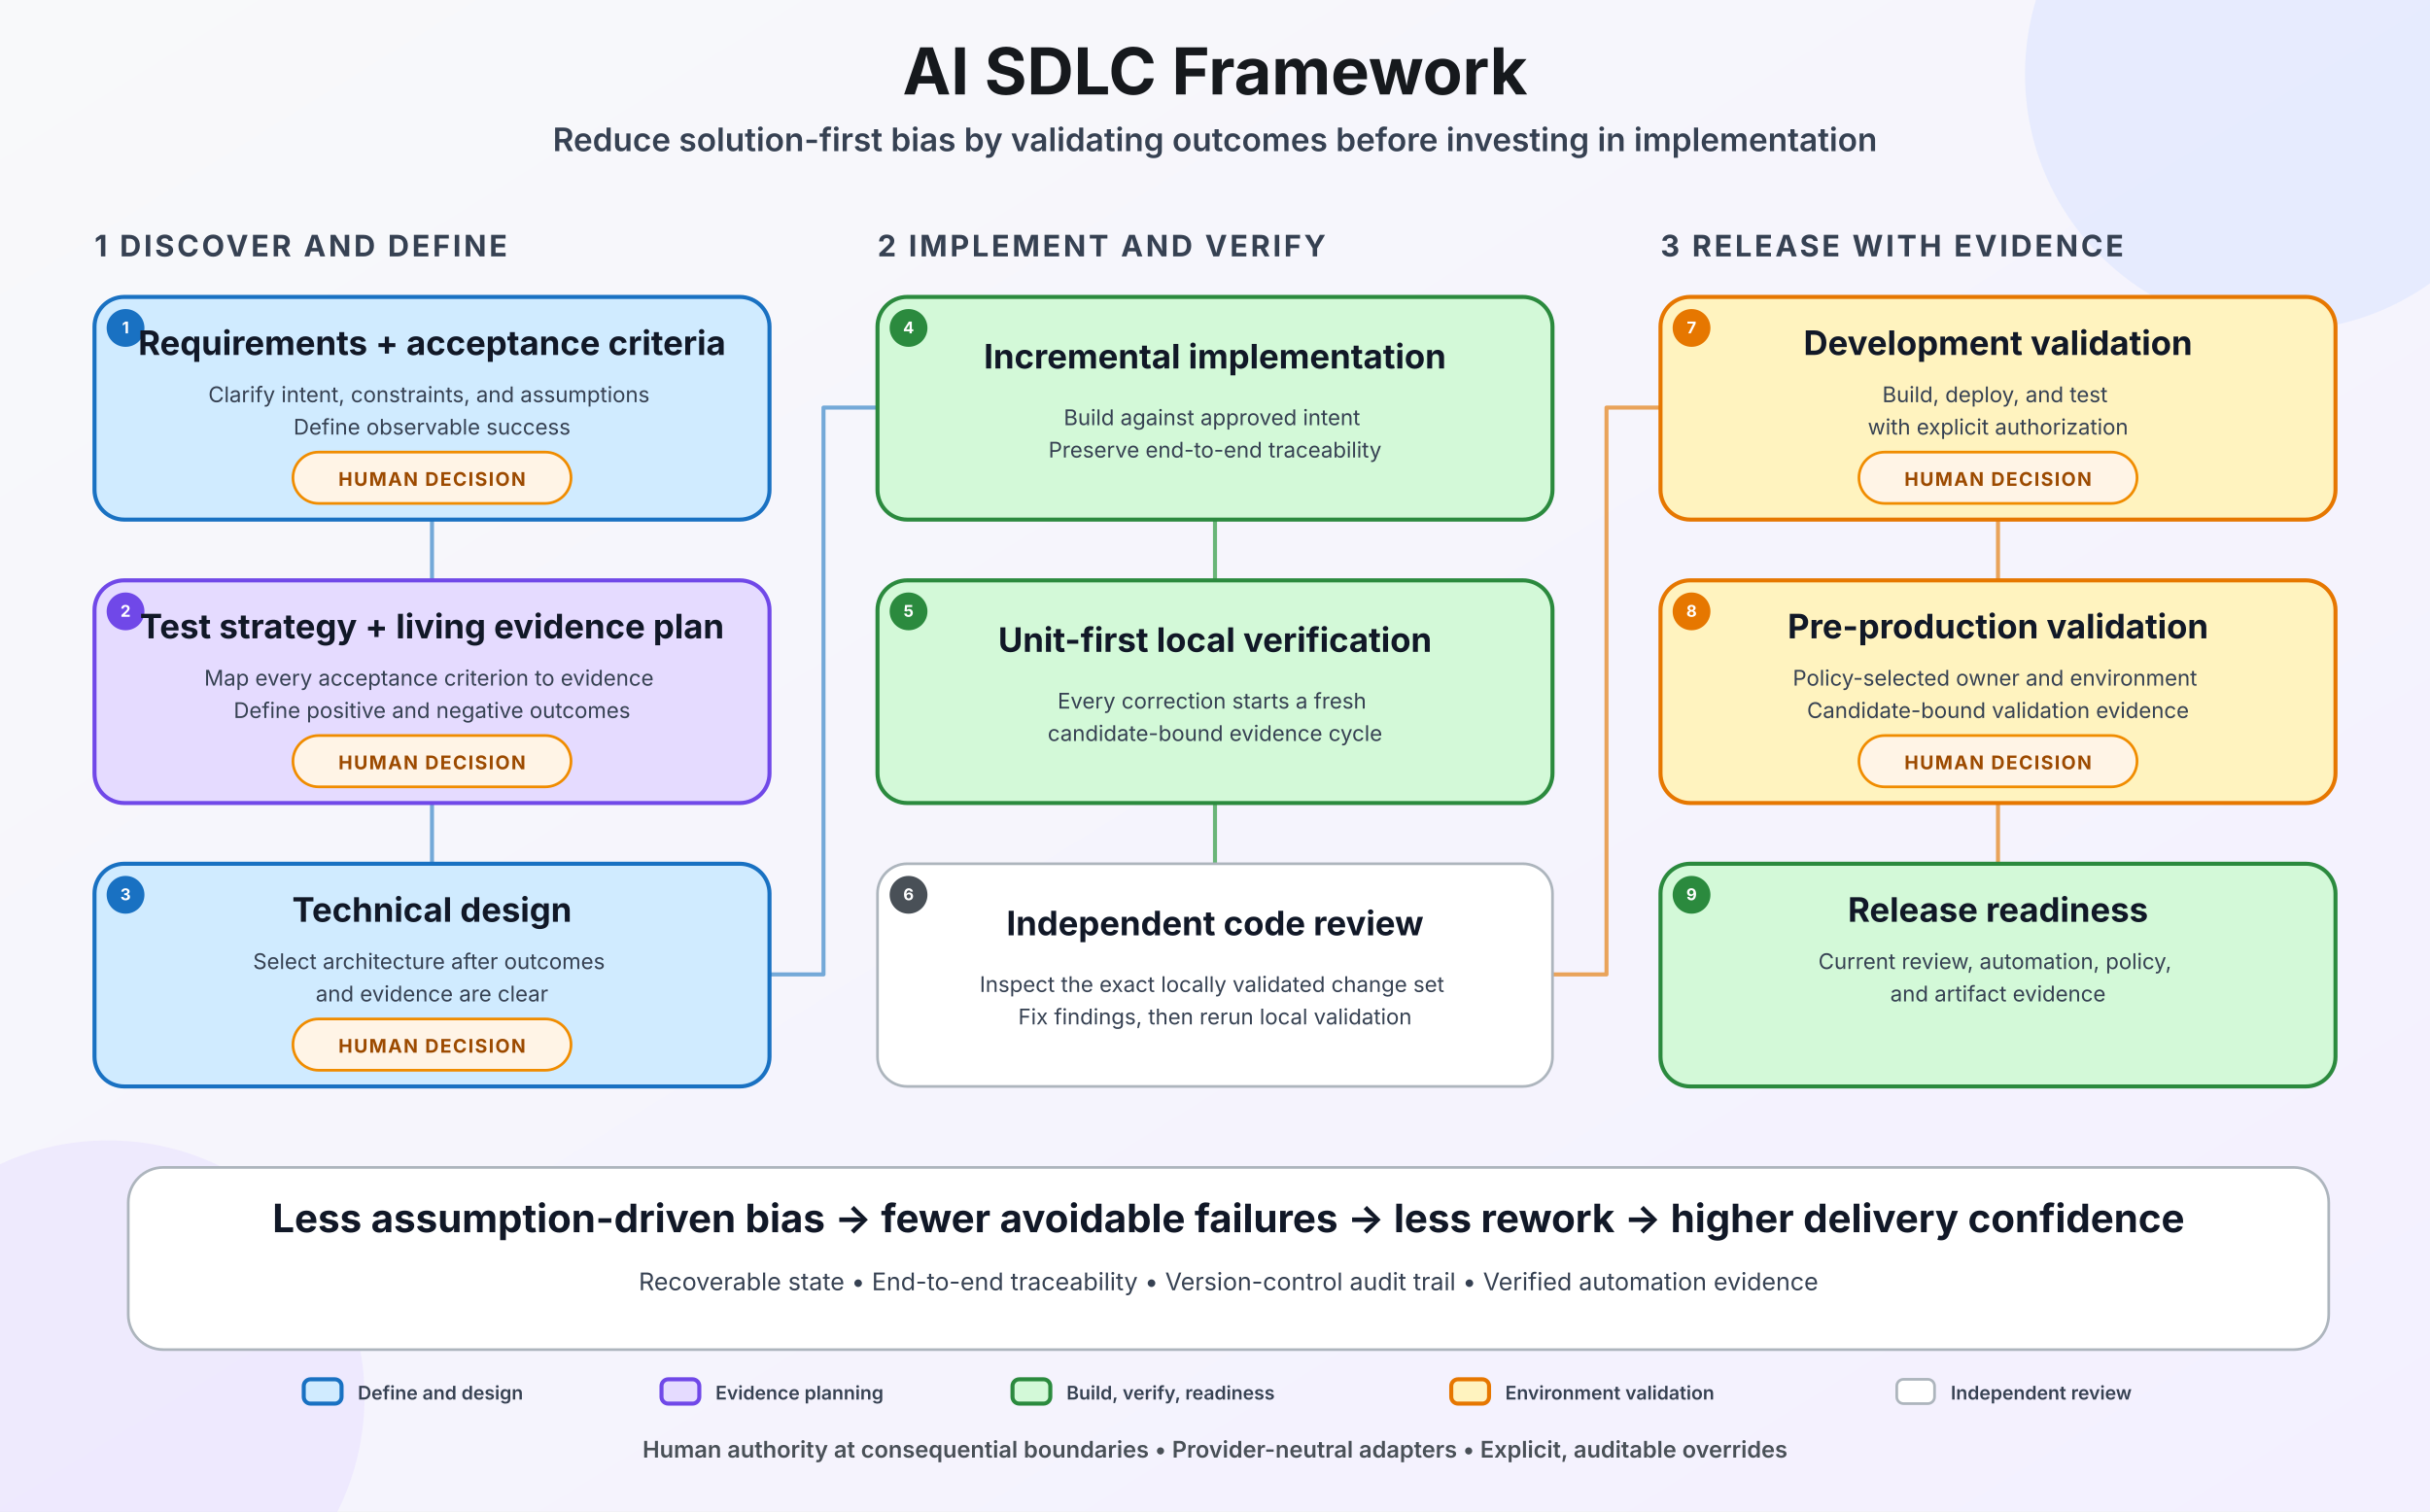
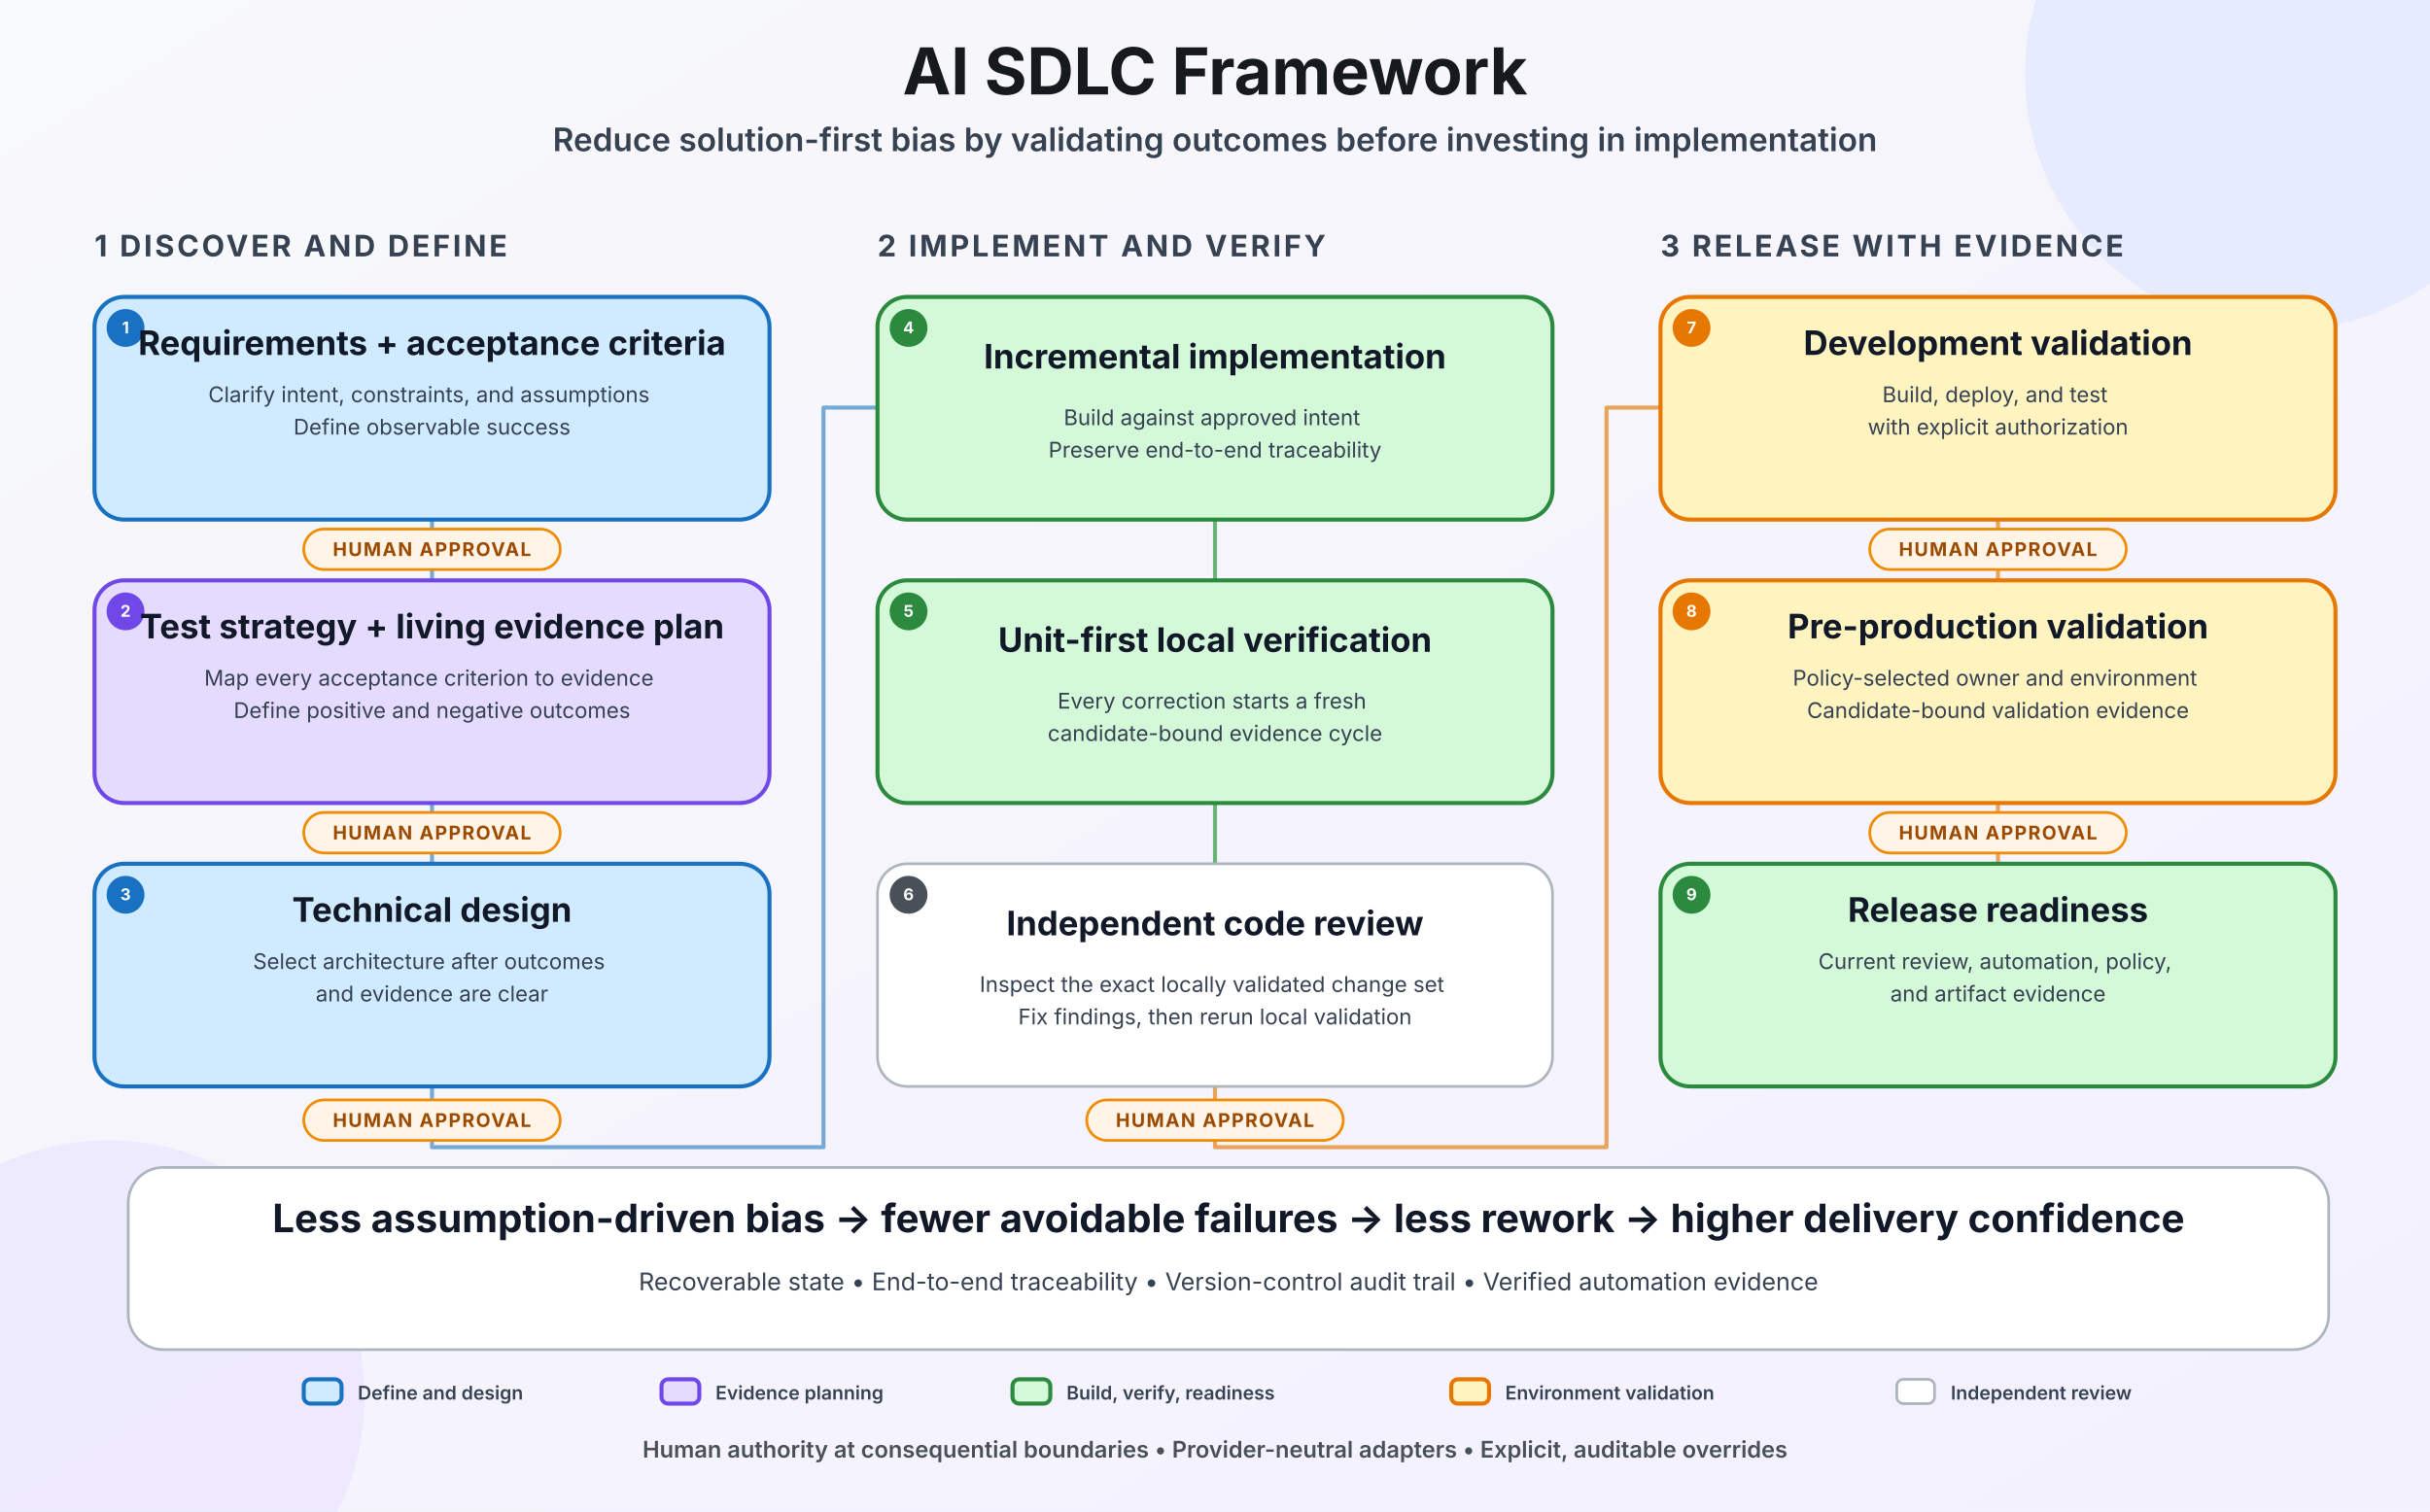
<svg xmlns="http://www.w3.org/2000/svg" width="1800" height="1120" viewBox="0 0 1800 1120" role="img" aria-labelledby="title desc">
  <defs>
    <linearGradient id="background" x1="0" y1="0" x2="1" y2="1">
      <stop offset="0" stop-color="#f8f9fa" />
      <stop offset="1" stop-color="#f3f0ff" />
    </linearGradient>
    <style>
      .title { font: 700 48px Inter, Arial, sans-serif; fill: #16191d; text-anchor: middle; }
      .subtitle { font: 600 24px Inter, Arial, sans-serif; fill: #364152; text-anchor: middle; }
      .section { font: 700 22px Inter, Arial, sans-serif; fill: #364152; letter-spacing: 2px; }
      .box-title { font: 700 25px Inter, Arial, sans-serif; fill: #111827; text-anchor: middle; }
      .box-copy { font: 16px Inter, Arial, sans-serif; fill: #364152; text-anchor: middle; }
      .gate { font: 700 14px Inter, Arial, sans-serif; fill: #9c4a00; text-anchor: middle; letter-spacing: 1px; }
      .outcome { font: 700 29px Inter, Arial, sans-serif; fill: #111827; text-anchor: middle; }
      .support { font: 18px Inter, Arial, sans-serif; fill: #364152; text-anchor: middle; }
      .footer { font: 600 17px Inter, Arial, sans-serif; fill: #495057; text-anchor: middle; }
      .legend { font: 600 14px Inter, Arial, sans-serif; fill: #364152; }
      .step { font: 700 12px Inter, Arial, sans-serif; fill: #ffffff; text-anchor: middle; }
      .define { fill: #d0ebff; stroke: #1971c2; stroke-width: 3; }
      .test { fill: #e5dbff; stroke: #7048e8; stroke-width: 3; }
      .build { fill: #d3f9d8; stroke: #2b8a3e; stroke-width: 3; }
      .release { fill: #fff3bf; stroke: #e67700; stroke-width: 3; }
      .neutral { fill: #ffffff; stroke: #adb5bd; stroke-width: 2; }
      .decision { fill: #fff4e6; stroke: #f08c00; stroke-width: 2; }
      .connector-blue { fill: none; stroke: #74a9d8; stroke-width: 3; stroke-linecap: round; stroke-linejoin: round; }
      .connector-green { fill: none; stroke: #69b578; stroke-width: 3; stroke-linecap: round; stroke-linejoin: round; }
      .connector-orange { fill: none; stroke: #e9a35a; stroke-width: 3; stroke-linecap: round; stroke-linejoin: round; }
    </style>
  </defs>
  <rect width="1800" height="1120" fill="url(#background)" />
  <circle cx="1690" cy="55" r="190" fill="#dbe4ff" opacity="0.55" />
  <circle cx="80" cy="1035" r="190" fill="#e5dbff" opacity="0.45" />
  <text x="900" y="70" class="title">AI SDLC Framework</text>
  <text x="900" y="112" class="subtitle">Reduce solution-first bias by validating outcomes before investing in implementation</text>
  <text x="70" y="190" class="section">1  DISCOVER AND DEFINE</text>
  <text x="650" y="190" class="section">2  IMPLEMENT AND VERIFY</text>
  <text x="1230" y="190" class="section">3  RELEASE WITH EVIDENCE</text>
-   <path d="M320 385 L320 430 M320 595 L320 640 M570 722 L610 722 L610 302 L650 302" class="connector-blue" />
+   <path d="M320 385 L320 392 M320 422 L320 430 M320 595 L320 602 M320 632 L320 640 M320 805 L320 815 M320 845 L320 850 L610 850 L610 302 L650 302" class="connector-blue" />
  <path d="M900 385 L900 430 M900 595 L900 640" class="connector-green" />
-   <path d="M1150 722 L1190 722 L1190 302 L1230 302" class="connector-orange" />
-   <path d="M1480 385 L1480 430 M1480 595 L1480 640" class="connector-orange" />
+   <path d="M900 805 L900 815 M900 845 L900 850 L1190 850 L1190 302 L1230 302" class="connector-orange" />
+   <path d="M1480 385 L1480 392 M1480 422 L1480 430 M1480 595 L1480 602 M1480 632 L1480 640" class="connector-orange" />
  <rect x="70" y="220" width="500" height="165" rx="22" class="define" />
  <circle cx="93" cy="243" r="14" fill="#1971c2" />
  <text x="93" y="247" class="step">1</text>
  <text x="320" y="263" class="box-title">Requirements + acceptance criteria</text>
  <text x="320" y="298" class="box-copy">
    <tspan x="320">Clarify intent, constraints, and assumptions</tspan>
    <tspan x="320" dy="24">Define observable success</tspan>
  </text>
-   <rect x="217" y="335" width="206" height="38" rx="19" class="decision" />
-   <text x="320" y="360" class="gate">HUMAN DECISION</text>
+   <rect x="225" y="392" width="190" height="30" rx="15" class="decision" />
+   <text x="320" y="412" class="gate">HUMAN APPROVAL</text>
  <rect x="70" y="430" width="500" height="165" rx="22" class="test" />
  <circle cx="93" cy="453" r="14" fill="#7048e8" />
  <text x="93" y="457" class="step">2</text>
  <text x="320" y="473" class="box-title">Test strategy + living evidence plan</text>
  <text x="320" y="508" class="box-copy">
    <tspan x="320">Map every acceptance criterion to evidence</tspan>
    <tspan x="320" dy="24">Define positive and negative outcomes</tspan>
  </text>
-   <rect x="217" y="545" width="206" height="38" rx="19" class="decision" />
-   <text x="320" y="570" class="gate">HUMAN DECISION</text>
+   <rect x="225" y="602" width="190" height="30" rx="15" class="decision" />
+   <text x="320" y="622" class="gate">HUMAN APPROVAL</text>
  <rect x="70" y="640" width="500" height="165" rx="22" class="define" />
  <circle cx="93" cy="663" r="14" fill="#1971c2" />
  <text x="93" y="667" class="step">3</text>
  <text x="320" y="683" class="box-title">Technical design</text>
  <text x="320" y="718" class="box-copy">
    <tspan x="320">Select architecture after outcomes</tspan>
    <tspan x="320" dy="24">and evidence are clear</tspan>
  </text>
-   <rect x="217" y="755" width="206" height="38" rx="19" class="decision" />
-   <text x="320" y="780" class="gate">HUMAN DECISION</text>
+   <rect x="225" y="815" width="190" height="30" rx="15" class="decision" />
+   <text x="320" y="835" class="gate">HUMAN APPROVAL</text>
  <rect x="650" y="220" width="500" height="165" rx="22" class="build" />
  <circle cx="673" cy="243" r="14" fill="#2b8a3e" />
  <text x="673" y="247" class="step">4</text>
  <text x="900" y="273" class="box-title">Incremental implementation</text>
  <text x="900" y="315" class="box-copy">
    <tspan x="900">Build against approved intent</tspan>
    <tspan x="900" dy="24">Preserve end-to-end traceability</tspan>
  </text>
  <rect x="650" y="430" width="500" height="165" rx="22" class="build" />
  <circle cx="673" cy="453" r="14" fill="#2b8a3e" />
  <text x="673" y="457" class="step">5</text>
  <text x="900" y="483" class="box-title">Unit-first local verification</text>
  <text x="900" y="525" class="box-copy">
    <tspan x="900">Every correction starts a fresh</tspan>
    <tspan x="900" dy="24">candidate-bound evidence cycle</tspan>
  </text>
  <rect x="650" y="640" width="500" height="165" rx="22" class="neutral" />
  <circle cx="673" cy="663" r="14" fill="#495057" />
  <text x="673" y="667" class="step">6</text>
  <text x="900" y="693" class="box-title">Independent code review</text>
  <text x="900" y="735" class="box-copy">
    <tspan x="900">Inspect the exact locally validated change set</tspan>
    <tspan x="900" dy="24">Fix findings, then rerun local validation</tspan>
  </text>
+   <rect x="805" y="815" width="190" height="30" rx="15" class="decision" />
+   <text x="900" y="835" class="gate">HUMAN APPROVAL</text>
  <rect x="1230" y="220" width="500" height="165" rx="22" class="release" />
  <circle cx="1253" cy="243" r="14" fill="#e67700" />
  <text x="1253" y="247" class="step">7</text>
  <text x="1480" y="263" class="box-title">Development validation</text>
  <text x="1480" y="298" class="box-copy">
    <tspan x="1480">Build, deploy, and test</tspan>
    <tspan x="1480" dy="24">with explicit authorization</tspan>
  </text>
-   <rect x="1377" y="335" width="206" height="38" rx="19" class="decision" />
-   <text x="1480" y="360" class="gate">HUMAN DECISION</text>
+   <rect x="1385" y="392" width="190" height="30" rx="15" class="decision" />
+   <text x="1480" y="412" class="gate">HUMAN APPROVAL</text>
  <rect x="1230" y="430" width="500" height="165" rx="22" class="release" />
  <circle cx="1253" cy="453" r="14" fill="#e67700" />
  <text x="1253" y="457" class="step">8</text>
  <text x="1480" y="473" class="box-title">Pre-production validation</text>
  <text x="1480" y="508" class="box-copy">
    <tspan x="1480">Policy-selected owner and environment</tspan>
    <tspan x="1480" dy="24">Candidate-bound validation evidence</tspan>
  </text>
-   <rect x="1377" y="545" width="206" height="38" rx="19" class="decision" />
-   <text x="1480" y="570" class="gate">HUMAN DECISION</text>
+   <rect x="1385" y="602" width="190" height="30" rx="15" class="decision" />
+   <text x="1480" y="622" class="gate">HUMAN APPROVAL</text>
  <rect x="1230" y="640" width="500" height="165" rx="22" class="build" />
  <circle cx="1253" cy="663" r="14" fill="#2b8a3e" />
  <text x="1253" y="667" class="step">9</text>
  <text x="1480" y="683" class="box-title">Release readiness</text>
  <text x="1480" y="718" class="box-copy">
    <tspan x="1480">Current review, automation, policy,</tspan>
    <tspan x="1480" dy="24">and artifact evidence</tspan>
  </text>
  <rect x="95" y="865" width="1630" height="135" rx="26" class="neutral" />
  <text x="910" y="913" class="outcome">Less assumption-driven bias  →  fewer avoidable failures  →  less rework  →  higher delivery confidence</text>
  <text x="910" y="956" class="support">Recoverable state  •  End-to-end traceability  •  Version-control audit trail  •  Verified automation evidence</text>
  <rect x="225" y="1022" width="28" height="18" rx="5" class="define" />
  <text x="265" y="1037" class="legend">Define and design</text>
  <rect x="490" y="1022" width="28" height="18" rx="5" class="test" />
  <text x="530" y="1037" class="legend">Evidence planning</text>
  <rect x="750" y="1022" width="28" height="18" rx="5" class="build" />
  <text x="790" y="1037" class="legend">Build, verify, readiness</text>
  <rect x="1075" y="1022" width="28" height="18" rx="5" class="release" />
  <text x="1115" y="1037" class="legend">Environment validation</text>
  <rect x="1405" y="1022" width="28" height="18" rx="5" class="neutral" />
  <text x="1445" y="1037" class="legend">Independent review</text>
  <text x="900" y="1080" class="footer">Human authority at consequential boundaries  •  Provider-neutral adapters  •  Explicit, auditable overrides</text>
</svg>
